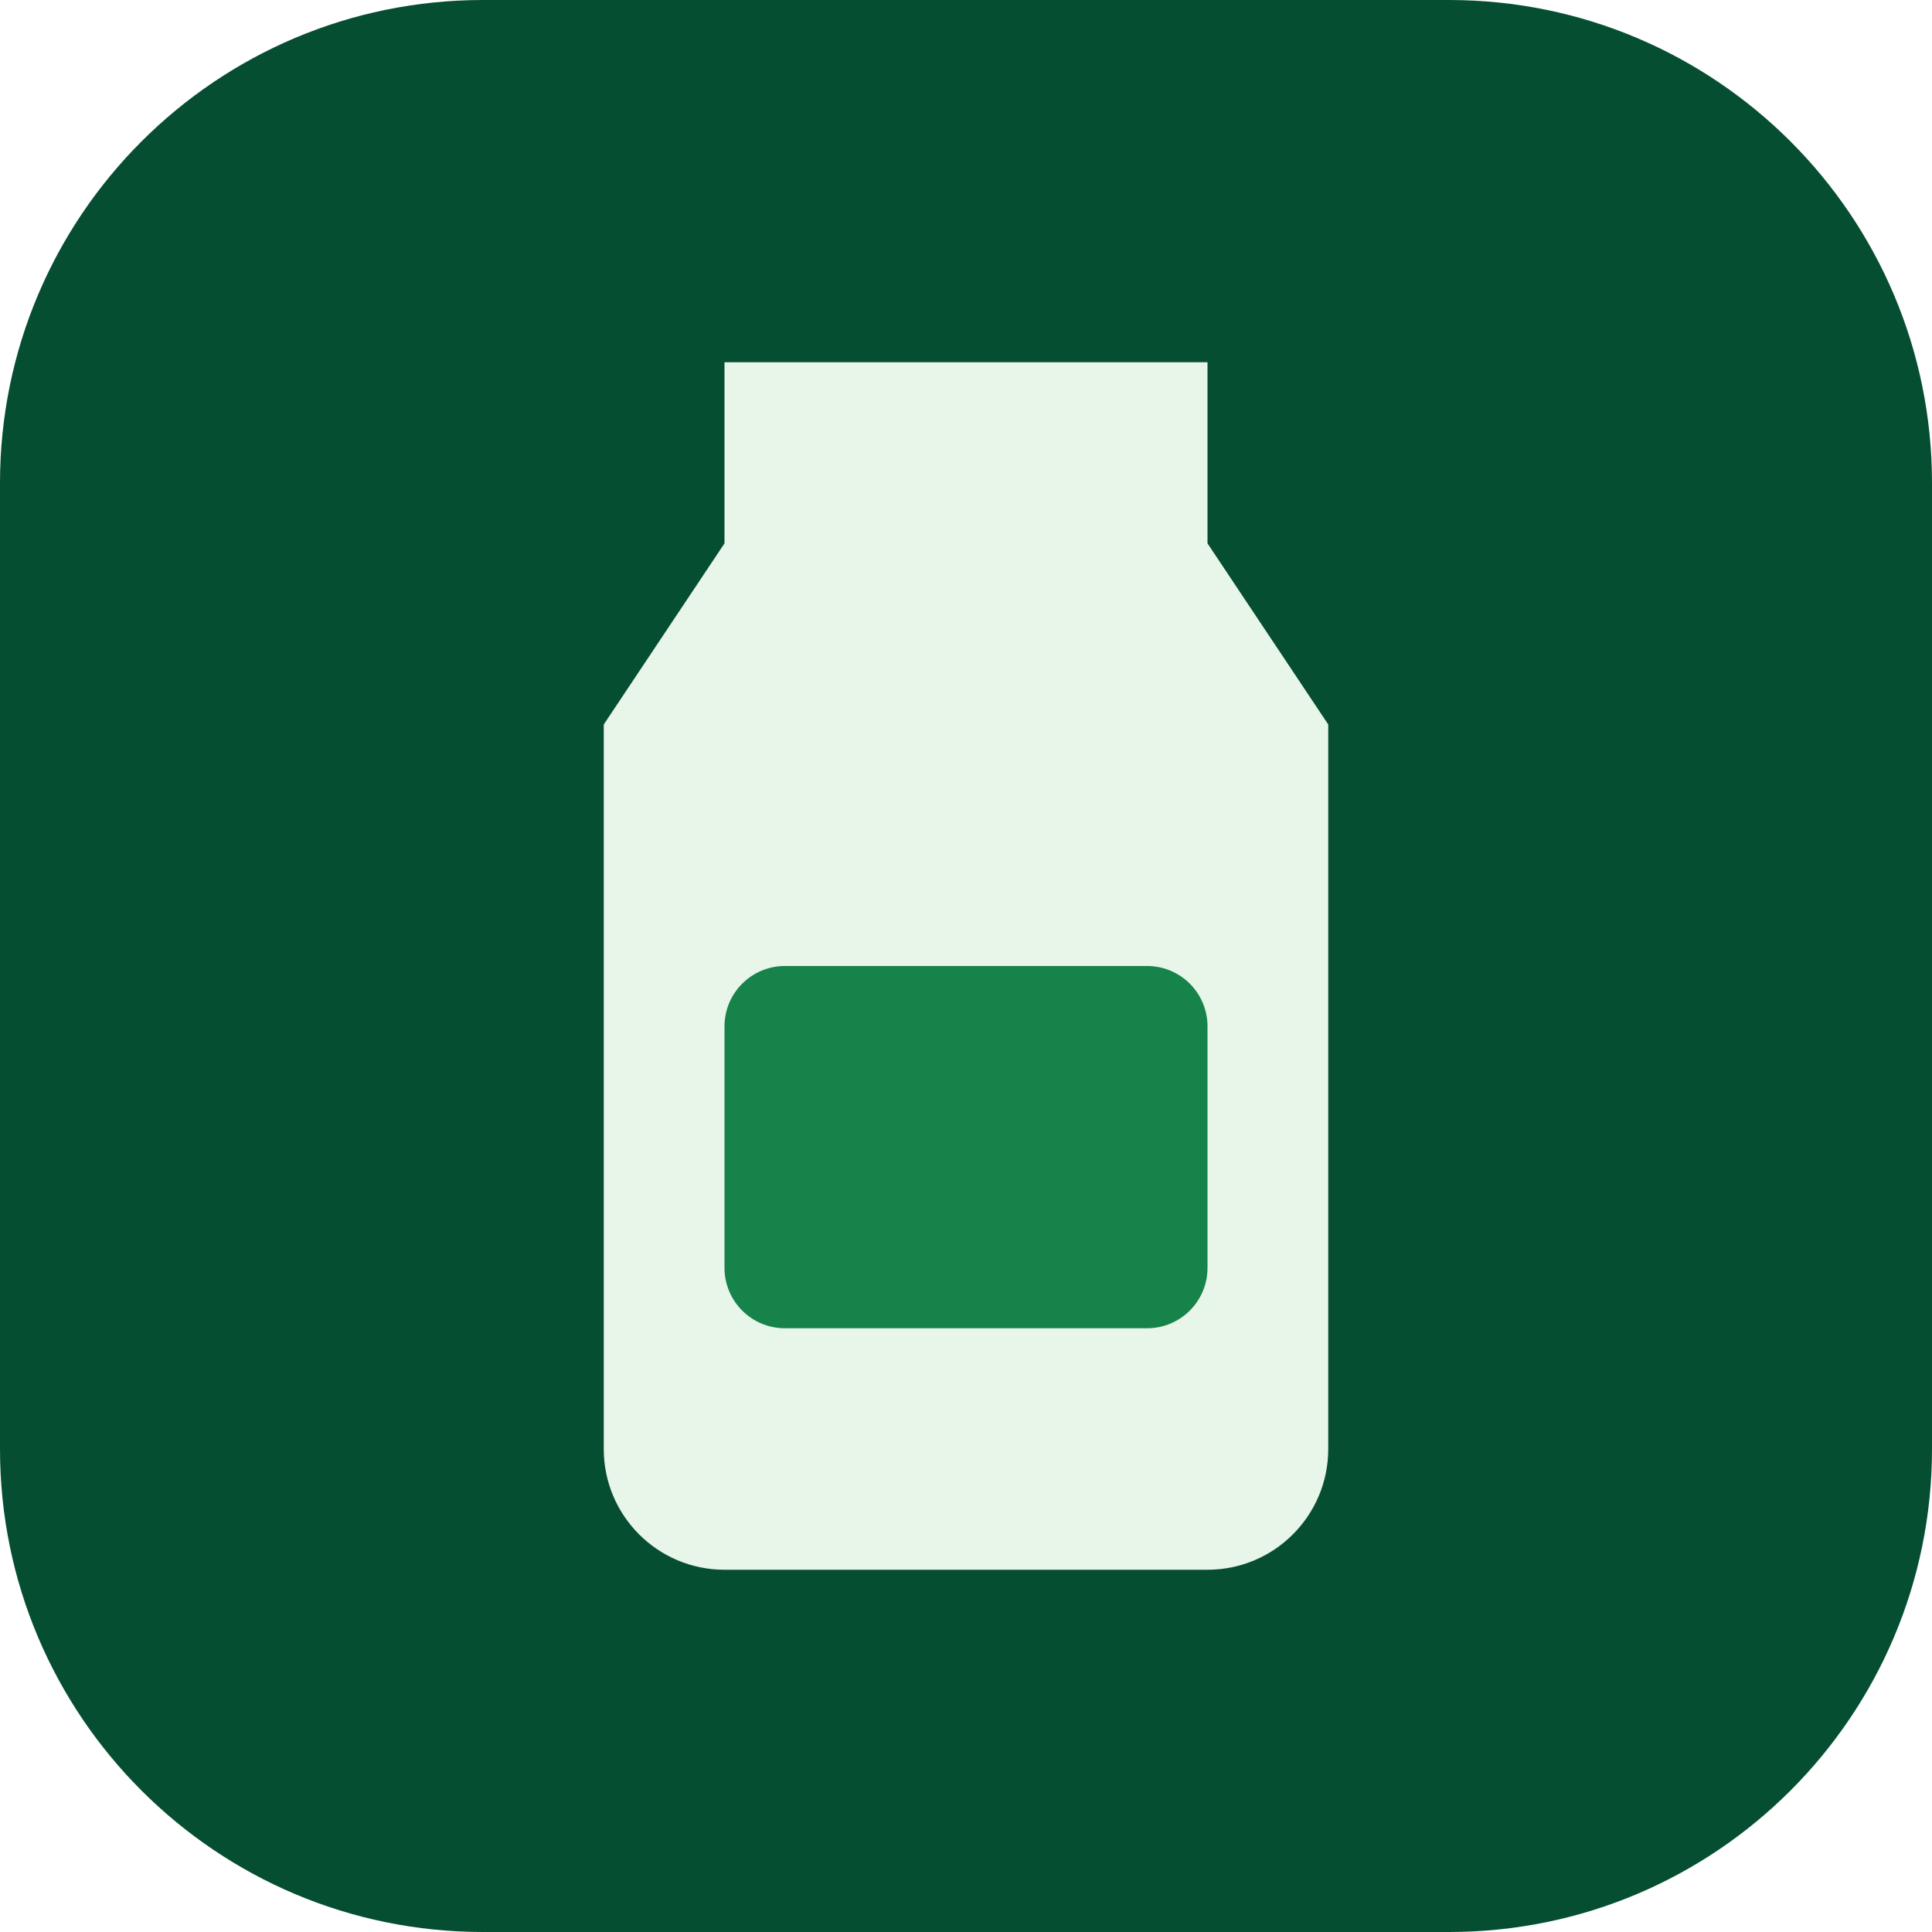
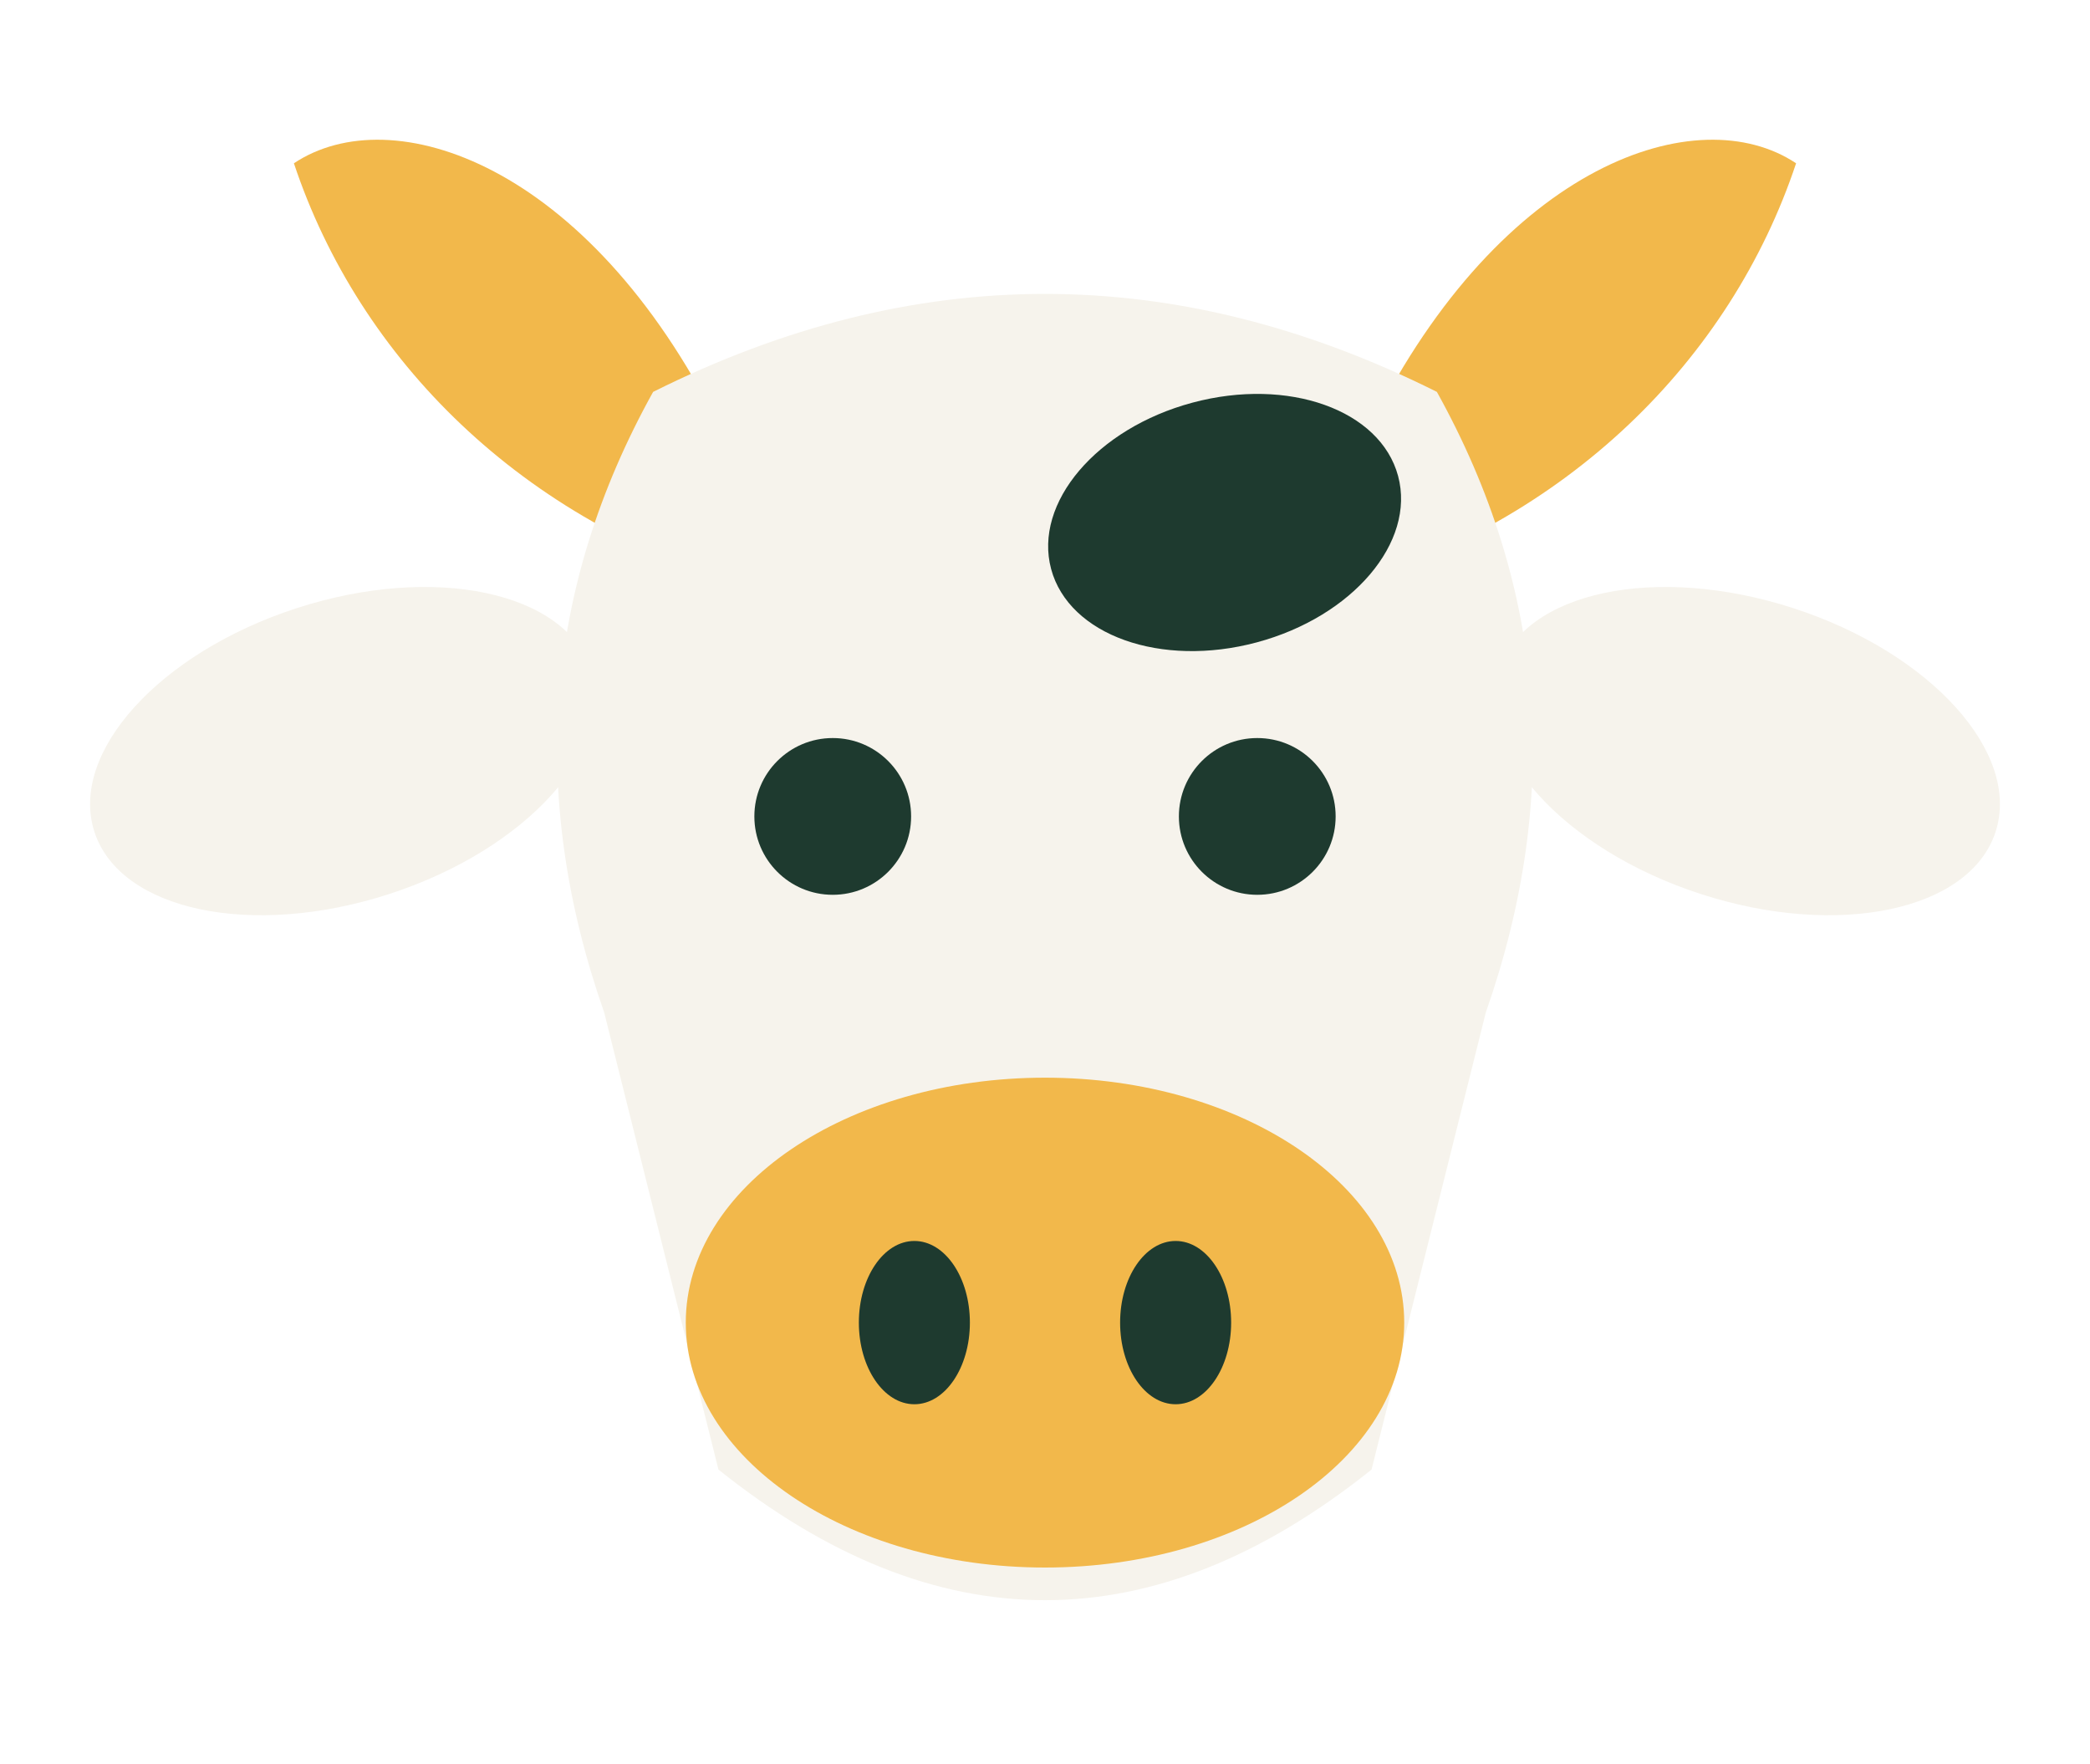
- <svg xmlns="http://www.w3.org/2000/svg" viewBox="0 0 32 32">
-   <rect width="32" height="32" rx="8" fill="#064E32" />
-   <path d="M12 6h8v3l2 3v12a2 2 0 0 1-2 2h-8a2 2 0 0 1-2-2V12l2-3z" fill="#E8F5E9" />
-   <rect x="12" y="16" width="8" height="6" rx="1" fill="#16834A" />
+ <svg xmlns="http://www.w3.org/2000/svg" viewBox="0 6 64 54" width="64" height="54">
+   <path d="M22 19C18 11 12 9 9 11c2 6 7 11 14 13z" fill="#F2B84B" />
+   <path d="M42 19c4-8 10-10 13-8-2 6-7 11-14 13z" fill="#F2B84B" />
+   <ellipse cx="10.500" cy="29" rx="8" ry="4.600" transform="rotate(-18 10.500 29)" fill="#F6F3EC" />
+   <ellipse cx="53.500" cy="29" rx="8" ry="4.600" transform="rotate(18 53.500 29)" fill="#F6F3EC" />
+   <path d="M20 18Q32 12 44 18Q49 27 45.500 37L42 51Q32 59 22 51L18.500 37Q15 27 20 18Z" fill="#F6F3EC" />
+   <ellipse cx="37.500" cy="22" rx="5.500" ry="3.800" transform="rotate(-15 37.500 22)" fill="#1E3A2F" />
+   <circle cx="25.500" cy="31" r="2.400" fill="#1E3A2F" />
+   <circle cx="38.500" cy="31" r="2.400" fill="#1E3A2F" />
+   <ellipse cx="32" cy="46.500" rx="11" ry="7.500" fill="#F2B84B" />
+   <ellipse cx="28" cy="46.500" rx="1.700" ry="2.500" fill="#1E3A2F" />
+   <ellipse cx="36" cy="46.500" rx="1.700" ry="2.500" fill="#1E3A2F" />
</svg>
